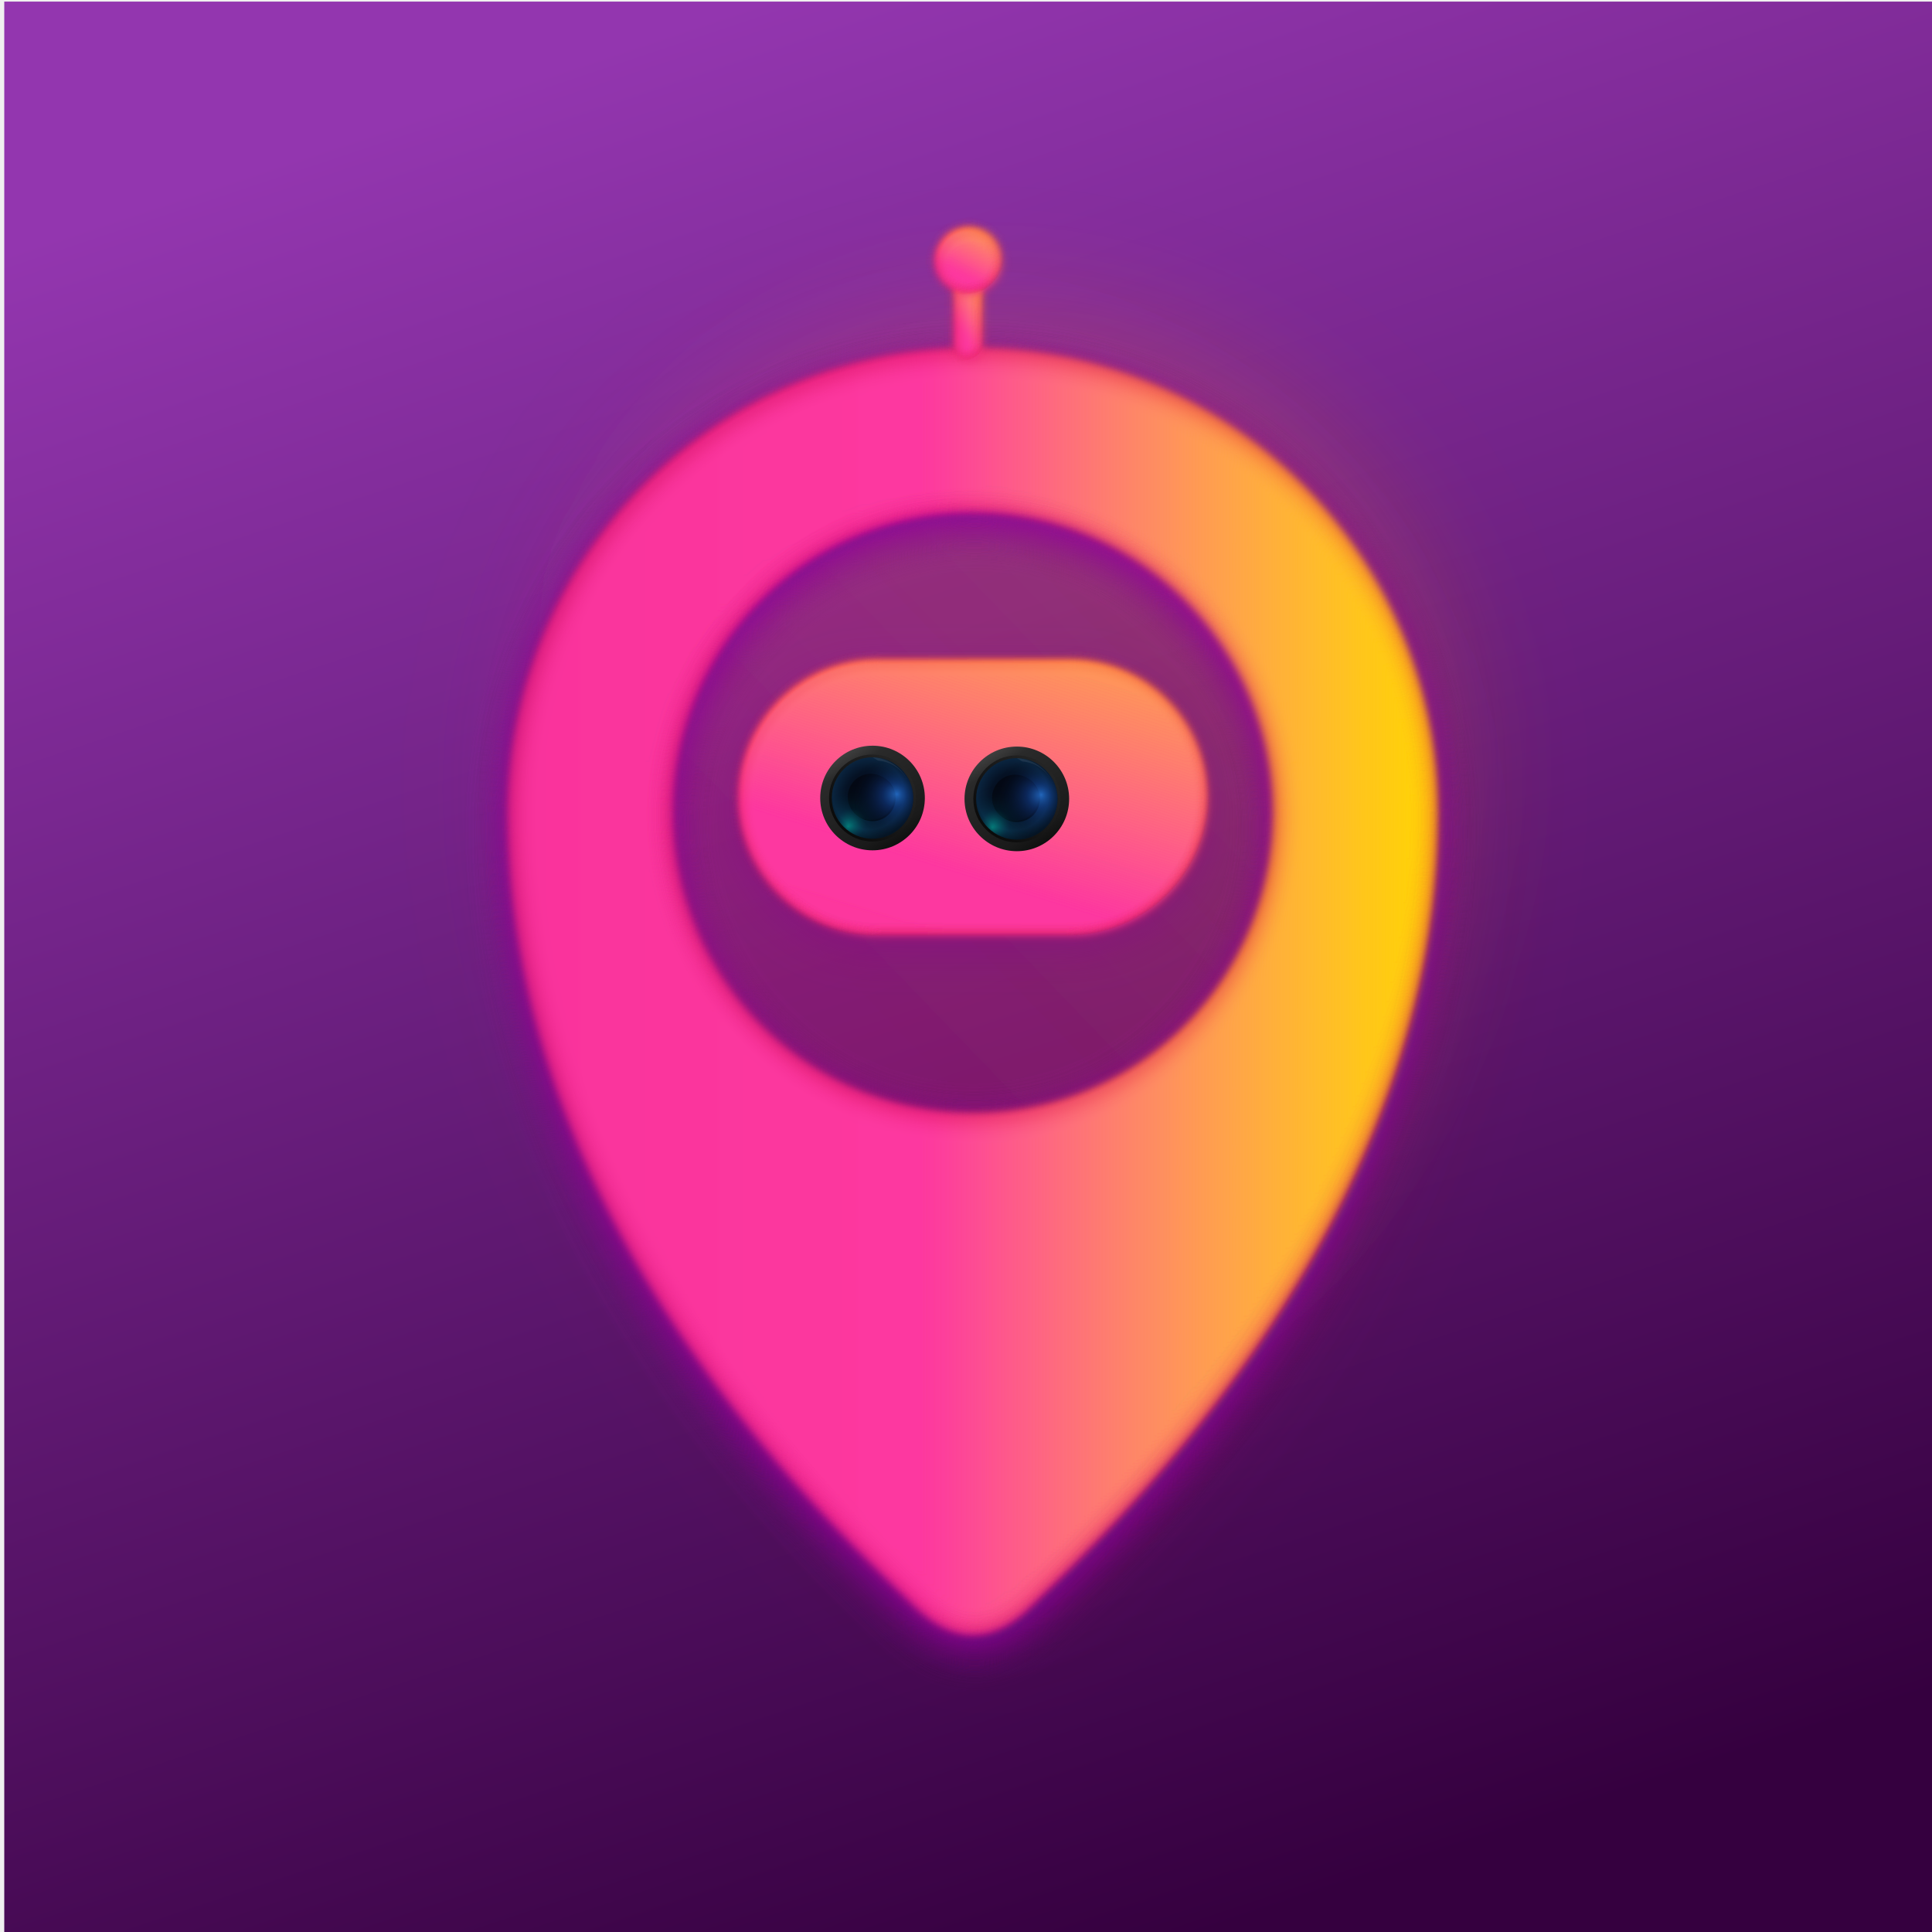
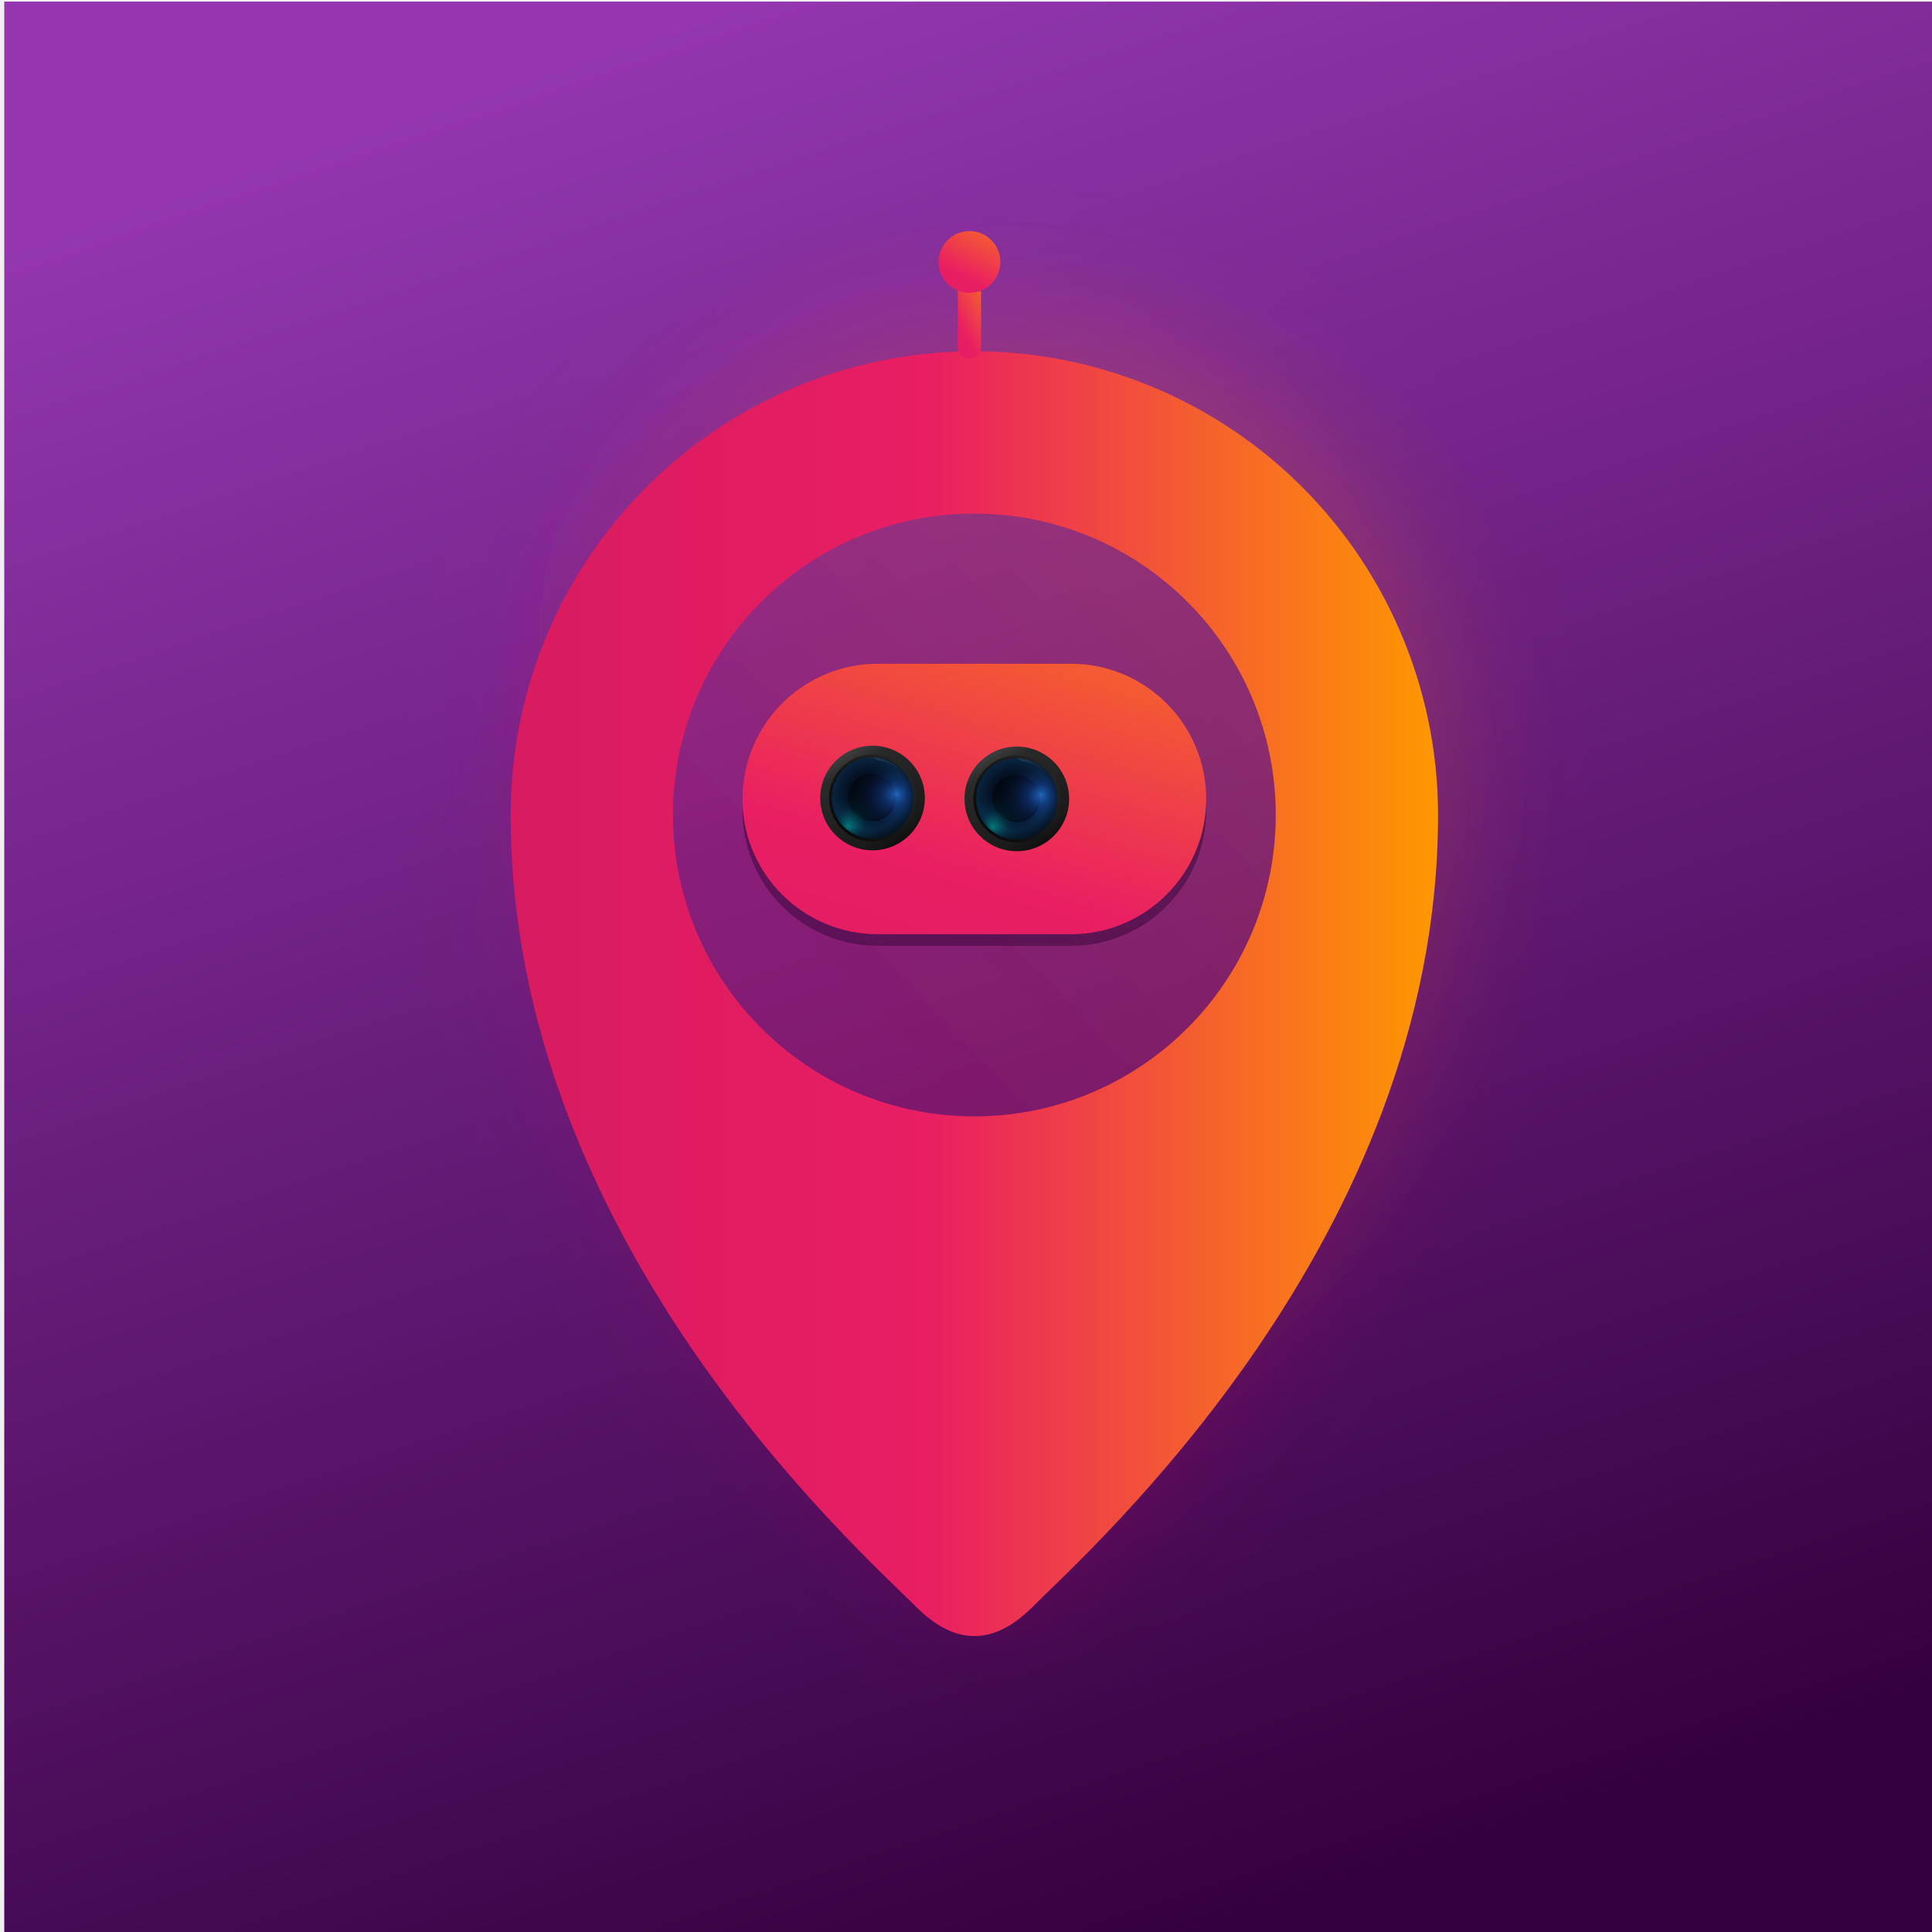
<svg xmlns="http://www.w3.org/2000/svg" xmlns:xlink="http://www.w3.org/1999/xlink" viewBox="0 0 500 500" width="500" height="500" version="1.1" id="svg13">
  <defs id="defs9">
    <linearGradient id="mainGrad" x1="0.1" y1="1" x2="0.9" y2="0">
      <stop offset="0%" stop-color="#d81b60" id="stop1" />
      <stop offset="45%" stop-color="#e91e63" id="stop2" />
      <stop offset="100%" stop-color="#ff9800" id="stop3" />
    </linearGradient>
    <linearGradient id="innerGrad" x1="0" y1="0" x2="0" y2="1">
      <stop offset="0%" stop-color="#ffffff" id="stop4" />
      <stop offset="100%" stop-color="#f2ecee" id="stop5" />
    </linearGradient>
    <filter id="icon-shadow" x="0" y="0" width="1" height="1">
      <feDropShadow dx="0" dy="12" stdDeviation="18" flood-color="#000000" flood-opacity="0.12" />
    </filter>
    <filter id="glow" x="-0.153" y="-0.11" width="1.305" height="1.22">
      <feGaussianBlur stdDeviation="15.271" result="blur" id="feGaussianBlur5" />
      <feComponentTransfer id="feComponentTransfer5">
        <feFuncA type="linear" slope="0.4" id="feFuncA5" />
      </feComponentTransfer>
    </filter>
    <filter id="inset-highlight" x="-1" y="-0.375" width="3" height="2">
      <feOffset dx="0" dy="4" result="shifted" id="feOffset5" />
      <feGaussianBlur in="shifted" stdDeviation="2.5" result="blurred" id="feGaussianBlur6" />
      <feComposite operator="out" in="SourceGraphic" in2="blurred" result="inverse" id="feComposite6" />
      <feFlood flood-color="#ffffff" flood-opacity="0.9" result="white_color" id="feFlood6" />
      <feComposite operator="in" in="white_color" in2="inverse" result="highlight" id="feComposite7" />
      <feComposite operator="over" in="highlight" in2="SourceGraphic" id="feComposite8" />
    </filter>
    <filter id="noise" x="0" y="0" width="1" height="1">
      <feTurbulence type="fractalNoise" baseFrequency="1.5" numOctaves="3" result="noise" id="feTurbulence8" />
      <feColorMatrix type="matrix" values="1 0 0 0 0  0 1 0 0 0  0 0 1 0 0  0 0 0 0.04 0" id="feColorMatrix8" />
      <feComposite in2="SourceGraphic" in="noise" operator="in" result="noise_masked" id="feComposite9" />
      <feBlend in="SourceGraphic" in2="noise_masked" mode="multiply" id="feBlend9" />
    </filter>
    <linearGradient xlink:href="#mainGrad" id="linearGradient15" x1="130" y1="256.25" x2="370" y2="256.25" gradientUnits="userSpaceOnUse" gradientTransform="translate(2.1628,0.9143553)" />
    <filter style="color-interpolation-filters:sRGB" id="filter55" x="-0.103" y="-0.074" width="1.206" height="1.159">
      <feGaussianBlur result="result6" stdDeviation="3" in="SourceGraphic" id="feGaussianBlur55" />
      <feColorMatrix values="1 0 0 0 0 0 1 0 0 0 0 0 1 0 0 0 0 0 1 0 " result="result7" in="SourceGraphic" id="feColorMatrix55" />
      <feComposite operator="in" in="result6" in2="result7" id="feComposite55" result="fbSourceGraphic" />
      <feColorMatrix result="fbSourceGraphicAlpha" in="fbSourceGraphic" values="0 0 0 -1 0 0 0 0 -1 0 0 0 0 -1 0 0 0 0 1 0" id="feColorMatrix67" />
      <feFlood id="feFlood67" result="flood" in="fbSourceGraphic" flood-opacity="0.467" flood-color="rgb(137,0,146)" />
      <feGaussianBlur id="feGaussianBlur67" result="blur" in="fbSourceGraphic" stdDeviation="5.3" />
      <feOffset id="feOffset67" result="offset" in="blur" dx="0" dy="3.3" />
      <feComposite id="feComposite67" result="comp1" operator="in" in="flood" in2="offset" />
      <feComposite id="feComposite68" result="fbSourceGraphic" operator="over" in="fbSourceGraphic" in2="comp1" />
      <feColorMatrix result="fbSourceGraphicAlpha" in="fbSourceGraphic" values="0 0 0 -1 0 0 0 0 -1 0 0 0 0 -1 0 0 0 0 1 0" id="feColorMatrix85" />
      <feGaussianBlur id="feGaussianBlur85" stdDeviation="1" result="result3" in="fbSourceGraphic" />
      <feBlend id="feBlend85" in2="result3" result="result5" mode="screen" in="fbSourceGraphic" />
      <feGaussianBlur id="feGaussianBlur86" stdDeviation="1" result="result7" />
      <feConvolveMatrix id="feConvolveMatrix86" order="3 3" kernelMatrix="2 0 0 1 1 -1 0 0 -2 " targetX="1" targetY="1" result="result8" />
      <feBlend id="feBlend86" mode="darken" in="result7" result="result6" in2="result8" />
    </filter>
    <filter style="color-interpolation-filters:sRGB" id="filter71" x="-0.146" y="-0.25" width="1.292" height="1.548">
      <feFlood result="flood" in="SourceGraphic" flood-opacity="0.353" flood-color="rgb(137,0,146)" id="feFlood70" />
      <feGaussianBlur result="blur" in="SourceGraphic" stdDeviation="5.3" id="feGaussianBlur70" />
      <feOffset result="offset" in="blur" dx="0" dy="3.3" id="feOffset70" />
      <feComposite result="comp1" operator="in" in="flood" in2="offset" id="feComposite70" />
      <feComposite result="comp2" operator="over" in="SourceGraphic" in2="comp1" id="feComposite71" />
    </filter>
    <linearGradient xlink:href="#mainGrad" id="linearGradient77" x1="142.556" y1="402.678" x2="426.758" y2="47.425" gradientTransform="matrix(0.8782497,0,0,1.138628,7.48175,-8.733129)" gradientUnits="userSpaceOnUse" />
    <linearGradient xlink:href="#mainGrad" id="linearGradient80" x1="66.103" y1="463.03" x2="245.702" y2="238.531" gradientTransform="scale(1.603568,0.6236096)" gradientUnits="userSpaceOnUse" />
    <filter style="color-interpolation-filters:sRGB" id="filter88" x="-0.04" y="-0.069" width="1.08" height="1.137">
      <feGaussianBlur stdDeviation="1" result="result3" id="feGaussianBlur87" />
      <feBlend in2="result3" result="result5" mode="screen" in="SourceGraphic" id="feBlend87" />
      <feGaussianBlur stdDeviation="1" result="result7" id="feGaussianBlur88" />
      <feConvolveMatrix order="3 3" kernelMatrix="2 0 0 1 1 -1 0 0 -2 " targetX="1" targetY="1" result="result8" id="feConvolveMatrix88" />
      <feBlend mode="darken" in="result7" result="result6" in2="result8" id="feBlend88" />
    </filter>
    <filter style="color-interpolation-filters:sRGB" id="filter90" x="-0.3" y="-0.3" width="1.6" height="1.6">
      <feGaussianBlur stdDeviation="1" result="result3" id="feGaussianBlur89" />
      <feBlend in2="result3" result="result5" mode="screen" in="SourceGraphic" id="feBlend89" />
      <feGaussianBlur stdDeviation="1" result="result7" id="feGaussianBlur90" />
      <feConvolveMatrix order="3 3" kernelMatrix="2 0 0 1 1 -1 0 0 -2 " targetX="1" targetY="1" result="result8" id="feConvolveMatrix90" />
      <feBlend mode="darken" in="result7" result="result6" in2="result8" id="feBlend90" />
    </filter>
    <filter style="color-interpolation-filters:sRGB" id="filter92" x="-0.8" y="-0.24" width="2.6" height="1.48">
      <feGaussianBlur stdDeviation="1" result="result3" id="feGaussianBlur91" />
      <feBlend in2="result3" result="result5" mode="screen" in="SourceGraphic" id="feBlend91" />
      <feGaussianBlur stdDeviation="1" result="result7" id="feGaussianBlur92" />
      <feConvolveMatrix order="3 3" kernelMatrix="2 0 0 1 1 -1 0 0 -2 " targetX="1" targetY="1" result="result8" id="feConvolveMatrix92" />
      <feBlend mode="darken" in="result7" result="result6" in2="result8" id="feBlend92" />
    </filter>
    <linearGradient xlink:href="#linearGradient81" id="linearGradient82" x1="134.744" y1="4.503" x2="253.97" y2="371.443" gradientUnits="userSpaceOnUse" gradientTransform="matrix(1.297659,0,0,1.332169,-0.7718479,0.8293147)" />
    <linearGradient id="linearGradient81">
      <stop style="stop-color:#9336af;stop-opacity:1;" offset="0" id="stop81" />
      <stop style="stop-color:#35003f;stop-opacity:1;" offset="1" id="stop82" />
    </linearGradient>
    <linearGradient xlink:href="#linearGradient81" id="linearGradient10" x1="261.944" y1="22.088" x2="238.056" y2="477.912" gradientUnits="userSpaceOnUse" gradientTransform="matrix(1.095411,0,0,1.146874,-23.85278,-36.71837)" />
    <linearGradient xlink:href="#mainGrad" id="linearGradient79" x1="188.447" y1="205.757" x2="219.801" y2="166.565" gradientTransform="matrix(1.224745,0,0,0.8164966,-0.2000016,-84.75172)" gradientUnits="userSpaceOnUse" />
    <filter style="color-interpolation-filters:sRGB" id="filter90-5" x="-0.3" y="-0.3" width="1.6" height="1.6">
      <feGaussianBlur stdDeviation="1" result="result3" id="feGaussianBlur89-3" />
      <feBlend in2="result3" result="result5" mode="screen" in="SourceGraphic" id="feBlend89-5" />
      <feGaussianBlur stdDeviation="1" result="result7" id="feGaussianBlur90-6" />
      <feConvolveMatrix order="3 3" kernelMatrix="2 0 0 1 1 -1 0 0 -2 " targetX="1" targetY="1" result="result8" id="feConvolveMatrix90-2" />
      <feBlend mode="darken" in="result7" result="result6" in2="result8" id="feBlend90-9" />
    </filter>
    <linearGradient xlink:href="#mainGrad" id="linearGradient78" x1="361.945" y1="125.779" x2="383.411" y2="98.946" gradientTransform="matrix(0.6708204,0,0,1.490712,-0.2000016,-84.75172)" gradientUnits="userSpaceOnUse" />
    <filter style="color-interpolation-filters:sRGB" id="filter92-7" x="-0.8" y="-0.24" width="2.6" height="1.48">
      <feGaussianBlur stdDeviation="1" result="result3" id="feGaussianBlur91-0" />
      <feBlend in2="result3" result="result5" mode="screen" in="SourceGraphic" id="feBlend91-9" />
      <feGaussianBlur stdDeviation="1" result="result7" id="feGaussianBlur92-3" />
      <feConvolveMatrix order="3 3" kernelMatrix="2 0 0 1 1 -1 0 0 -2 " targetX="1" targetY="1" result="result8" id="feConvolveMatrix92-6" />
      <feBlend mode="darken" in="result7" result="result6" in2="result8" id="feBlend92-0" />
    </filter>
    <radialGradient id="blueHighlight" cx="129.6" cy="100" r="74" fx="144.4" fy="92.6" gradientUnits="userSpaceOnUse" gradientTransform="matrix(2.5,0,0,2.5,-120.5,417.5)">
      <stop offset="0%" stop-color="rgb(40, 120, 220)" stop-opacity="0.8" id="stop11" />
      <stop offset="30%" stop-color="rgb(20, 70, 160)" stop-opacity="0.5" id="stop12" />
      <stop offset="100%" stop-color="rgb(0, 0, 0)" stop-opacity="0" id="stop13" />
    </radialGradient>
    <radialGradient id="tealHighlight" cx="70.4" cy="137" r="66.6" fx="55.6" fy="151.8" gradientUnits="userSpaceOnUse" gradientTransform="matrix(2.5,0,0,2.5,-120.5,417.5)">
      <stop offset="0%" stop-color="rgb(0, 180, 160)" stop-opacity="0.6" id="stop14" />
      <stop offset="40%" stop-color="rgb(0, 80, 100)" stop-opacity="0.2" id="stop15" />
      <stop offset="100%" stop-color="rgb(0, 0, 0)" stop-opacity="0" id="stop16" />
    </radialGradient>
    <radialGradient id="glassBase" cx="92.6" cy="92.6" r="81.4" fx="92.6" fy="92.6" gradientUnits="userSpaceOnUse" gradientTransform="matrix(2.5,0,0,2.5,-120.5,417.5)">
      <stop offset="0%" stop-color="#020815" id="stop7" />
      <stop offset="50%" stop-color="#051225" id="stop8" />
      <stop offset="80%" stop-color="#0a2540" id="stop9" />
      <stop offset="100%" stop-color="#051525" id="stop10" />
    </radialGradient>
    <linearGradient id="rimInnerGrad" x1="21" y1="179" x2="179" y2="21" gradientUnits="userSpaceOnUse" gradientTransform="matrix(2.5,0,0,2.5,-120.5,417.5)">
      <stop offset="0%" stop-color="#050505" id="stop5-9" />
      <stop offset="100%" stop-color="#2a2a2a" id="stop6" />
    </linearGradient>
    <linearGradient id="rimGrad" x1="43" y1="5" x2="157" y2="195" gradientUnits="userSpaceOnUse" gradientTransform="matrix(2.5,0,0,2.5,-120.5,417.5)">
      <stop offset="0%" stop-color="#4a4a4a" id="stop1-2" />
      <stop offset="20%" stop-color="#2a2a2a" id="stop2-0" />
      <stop offset="80%" stop-color="#1a1a1a" id="stop3-2" />
      <stop offset="100%" stop-color="#0a0a0a" id="stop4-3" />
    </linearGradient>
    <linearGradient id="rimGrad-7" x1="43" y1="5" x2="157" y2="195" gradientUnits="userSpaceOnUse" gradientTransform="matrix(2.5,0,0,2.5,-120.5,417.5)">
      <stop offset="0%" stop-color="#4a4a4a" id="stop1-2-5" />
      <stop offset="20%" stop-color="#2a2a2a" id="stop2-0-9" />
      <stop offset="80%" stop-color="#1a1a1a" id="stop3-2-2" />
      <stop offset="100%" stop-color="#0a0a0a" id="stop4-3-2" />
    </linearGradient>
    <linearGradient id="rimInnerGrad-8" x1="21" y1="179" x2="179" y2="21" gradientUnits="userSpaceOnUse" gradientTransform="matrix(2.5,0,0,2.5,-120.5,417.5)">
      <stop offset="0%" stop-color="#050505" id="stop5-9-9" />
      <stop offset="100%" stop-color="#2a2a2a" id="stop6-7" />
    </linearGradient>
    <radialGradient id="glassBase-3" cx="92.6" cy="92.6" r="81.4" fx="92.6" fy="92.6" gradientUnits="userSpaceOnUse" gradientTransform="matrix(2.5,0,0,2.5,-120.5,417.5)">
      <stop offset="0%" stop-color="#020815" id="stop7-6" />
      <stop offset="50%" stop-color="#051225" id="stop8-1" />
      <stop offset="80%" stop-color="#0a2540" id="stop9-2" />
      <stop offset="100%" stop-color="#051525" id="stop10-9" />
    </radialGradient>
    <radialGradient id="tealHighlight-3" cx="70.4" cy="137" r="66.6" fx="55.6" fy="151.8" gradientUnits="userSpaceOnUse" gradientTransform="matrix(2.5,0,0,2.5,-120.5,417.5)">
      <stop offset="0%" stop-color="rgb(0, 180, 160)" stop-opacity="0.6" id="stop14-1" />
      <stop offset="40%" stop-color="rgb(0, 80, 100)" stop-opacity="0.2" id="stop15-9" />
      <stop offset="100%" stop-color="rgb(0, 0, 0)" stop-opacity="0" id="stop16-4" />
    </radialGradient>
    <radialGradient id="blueHighlight-7" cx="129.6" cy="100" r="74" fx="144.4" fy="92.6" gradientUnits="userSpaceOnUse" gradientTransform="matrix(2.5,0,0,2.5,-120.5,417.5)">
      <stop offset="0%" stop-color="rgb(40, 120, 220)" stop-opacity="0.8" id="stop11-8" />
      <stop offset="30%" stop-color="rgb(20, 70, 160)" stop-opacity="0.5" id="stop12-4" />
      <stop offset="100%" stop-color="rgb(0, 0, 0)" stop-opacity="0" id="stop13-5" />
    </radialGradient>
  </defs>
  <rect style="display:inline;fill:url(#linearGradient82);fill-rule:nonzero;stroke-width:0;stroke-dasharray:none" id="rect80" width="500.668" height="501.654" x="1.103" y="0.414" />
  <path style="display:none;opacity:1;fill:url(#linearGradient10);fill-opacity:0.791;stroke-width:1.191" id="path2" d="M 13.021,170.37 A 250,250 0 0 1 326.18,11.889 250,250 0 0 1 489.192,322.714 250,250 0 0 1 180.768,490.223 250,250 0 0 1 8.797,184.263" />
  <path d="m 137.482,201.267 a 120,120 0 1 1 240,0 c 0,110 -90,190 -105,205 q -15,15 -30,0 c -15,-15 -105,-95 -105,-205 z" fill="url(#mainGrad)" filter="url(#glow)" id="path9" style="display:inline;fill:url(#linearGradient77);filter:url(#glow);opacity:0.583" />
-   <path id="path10" style="display:inline;fill:url(#linearGradient15);filter:url(#filter55)" d="M 243.973,91.194 A 120,120 0 0 0 132.163,210.914 c 0,110 90,190 105,205 10,10 20,10 30,0 15,-15 105,-95 105,-205 A 120,120 0 0 0 243.973,91.194 Z m 8.189,41.721 a 78,78 0 0 1 78,78 78,78 0 0 1 -78,78 78,78 0 0 1 -78,-78 78,78 0 0 1 78,-78 z" />
-   <g id="robot-group" style="display:inline;filter:url(#filter71)" transform="translate(2.162793,-3.223576)">
-     <rect x="190" y="175" width="120" height="70" rx="35" fill="url(#mainGrad)" filter="url(#inset-highlight)" id="rect11" style="display:inline;fill:url(#linearGradient80);fill-rule:nonzero;stroke:none;stroke-width:1;stroke-dasharray:none;stroke-opacity:1;filter:url(#filter88)" />
+   <path id="path10" style="display:inline;fill:url(#linearGradient15)" d="M 243.973,91.194 A 120,120 0 0 0 132.163,210.914 c 0,110 90,190 105,205 10,10 20,10 30,0 15,-15 105,-95 105,-205 A 120,120 0 0 0 243.973,91.194 Z m 8.189,41.721 a 78,78 0 0 1 78,78 78,78 0 0 1 -78,78 78,78 0 0 1 -78,-78 78,78 0 0 1 78,-78 z" />
+   <g id="robot-group" style="display:inline" transform="translate(2.162793,-3.223576)">
+     <rect x="190" y="178" width="120" height="70" rx="35" fill="#200028" opacity="0.4" id="rect11-shadow" />
+     <rect x="190" y="175" width="120" height="70" rx="35" fill="url(#mainGrad)" id="rect11" style="display:inline;fill:url(#linearGradient80);fill-rule:nonzero;stroke:none;stroke-width:1;stroke-dasharray:none;stroke-opacity:1" />
    <circle cx="218.782" cy="214.023" r="10.5" fill="#ffffff" id="circle12" style="display:none" />
    <circle cx="259.639" cy="213.657" r="10.5" fill="#ffffff" id="circle13" style="display:none" />
    <g id="g1" transform="matrix(0.05700606,0,0,0.05700606,253.6094,171.922)">
      <g id="layer2">
        <circle cx="129.5" cy="667.5" r="237.5" fill="url(#rimGrad)" id="circle16" style="fill:url(#rimGrad);stroke-width:2.5" />
        <circle cx="129.5" cy="667.5" r="197.5" fill="url(#rimInnerGrad)" id="circle17" style="fill:url(#rimInnerGrad);stroke-width:2.5" />
        <circle cx="129.5" cy="667.5" r="185" fill="url(#glassBase)" id="circle18" style="fill:url(#glassBase);stroke-width:2.5" />
        <circle cx="129.5" cy="667.5" r="105" fill="#01040a" id="circle19" style="stroke-width:2.5" />
        <circle cx="122" cy="662.5" r="105" fill="#030814" id="circle20" style="stroke-width:2.5" />
        <circle cx="129.5" cy="667.5" r="185" fill="url(#tealHighlight)" id="circle21" style="fill:url(#tealHighlight);stroke-width:2.5" />
        <circle cx="129.5" cy="667.5" r="185" fill="url(#blueHighlight)" id="circle22" style="fill:url(#blueHighlight);stroke-width:2.5" />
        <path d="m 154.5,497.5 a 162.5,162.5 0 0 1 145,120 185,185 0 0 0 -170,-135 z" fill="#ffffff" fill-opacity="0.08" id="path22" style="stroke-width:2.5" />
      </g>
    </g>
    <g id="g1-3" transform="matrix(0.05700606,0,0,0.05700606,216.2655,171.698)">
      <g id="layer2-6">
        <circle cx="129.5" cy="667.5" r="237.5" fill="url(#rimGrad)" id="circle16-1" style="fill:url(#rimGrad-7);stroke-width:2.5" />
        <circle cx="129.5" cy="667.5" r="197.5" fill="url(#rimInnerGrad)" id="circle17-0" style="fill:url(#rimInnerGrad-8);stroke-width:2.5" />
        <circle cx="129.5" cy="667.5" r="185" fill="url(#glassBase)" id="circle18-6" style="fill:url(#glassBase-3);stroke-width:2.5" />
        <circle cx="129.5" cy="667.5" r="105" fill="#01040a" id="circle19-3" style="stroke-width:2.5" />
        <circle cx="122" cy="662.5" r="105" fill="#030814" id="circle20-2" style="stroke-width:2.5" />
        <circle cx="129.5" cy="667.5" r="185" fill="url(#tealHighlight)" id="circle21-0" style="fill:url(#tealHighlight-3);stroke-width:2.5" />
        <circle cx="129.5" cy="667.5" r="185" fill="url(#blueHighlight)" id="circle22-6" style="fill:url(#blueHighlight-7);stroke-width:2.5" />
        <path d="m 154.5,497.5 a 162.5,162.5 0 0 1 145,120 185,185 0 0 0 -170,-135 z" fill="#ffffff" fill-opacity="0.08" id="path22-1" style="stroke-width:2.5" />
      </g>
    </g>
  </g>
  <g id="layer1" transform="translate(1.097235,2.560214)">
-     <rect x="246.8" y="70.248" width="6" height="20" rx="3" fill="url(#mainGrad)" filter="url(#inset-highlight)" id="rect10" style="display:inline;fill:url(#linearGradient78);filter:url(#filter92-7)" />
-     <circle cx="249.8" cy="65.248" r="8" fill="url(#mainGrad)" filter="url(#inset-highlight)" id="circle11" style="display:inline;fill:url(#linearGradient79);filter:url(#filter90-5)" />
+     <rect x="246.8" y="70.248" width="6" height="20" rx="3" fill="url(#mainGrad)" id="rect10" style="display:inline;fill:url(#linearGradient78)" />
+     <circle cx="249.8" cy="65.248" r="8" fill="url(#mainGrad)" id="circle11" style="display:inline;fill:url(#linearGradient79)" />
  </g>
</svg>
